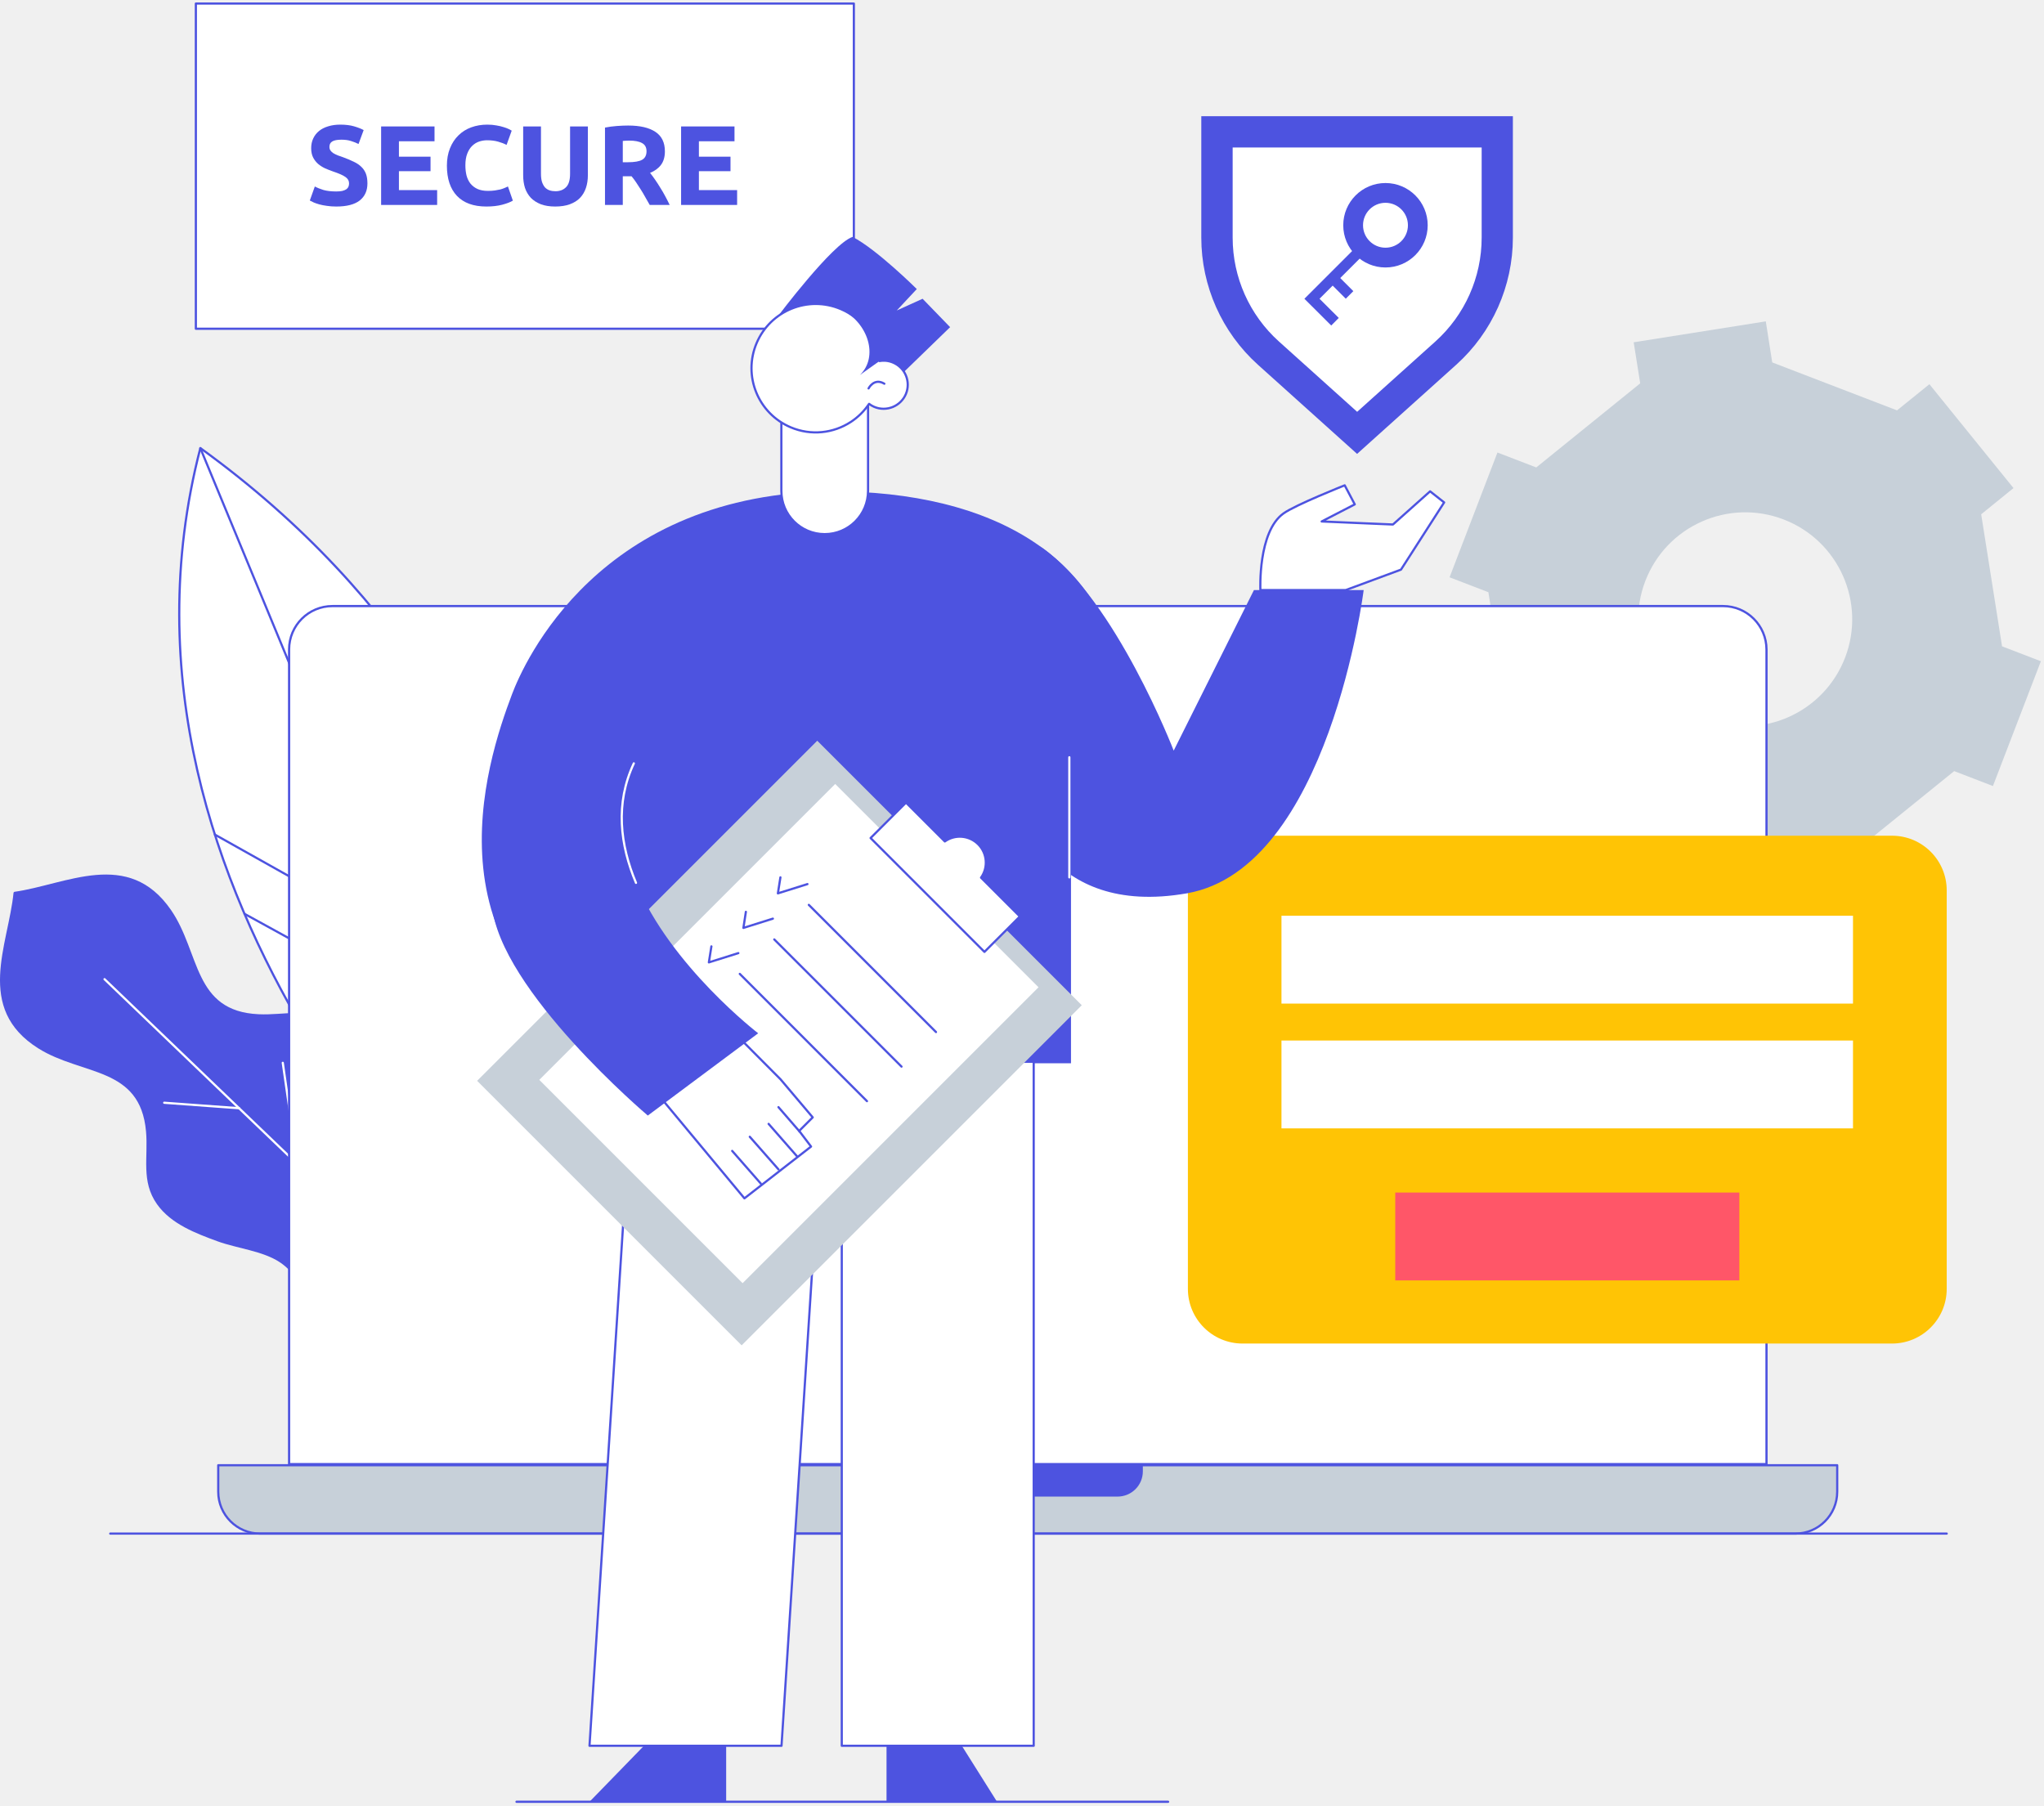
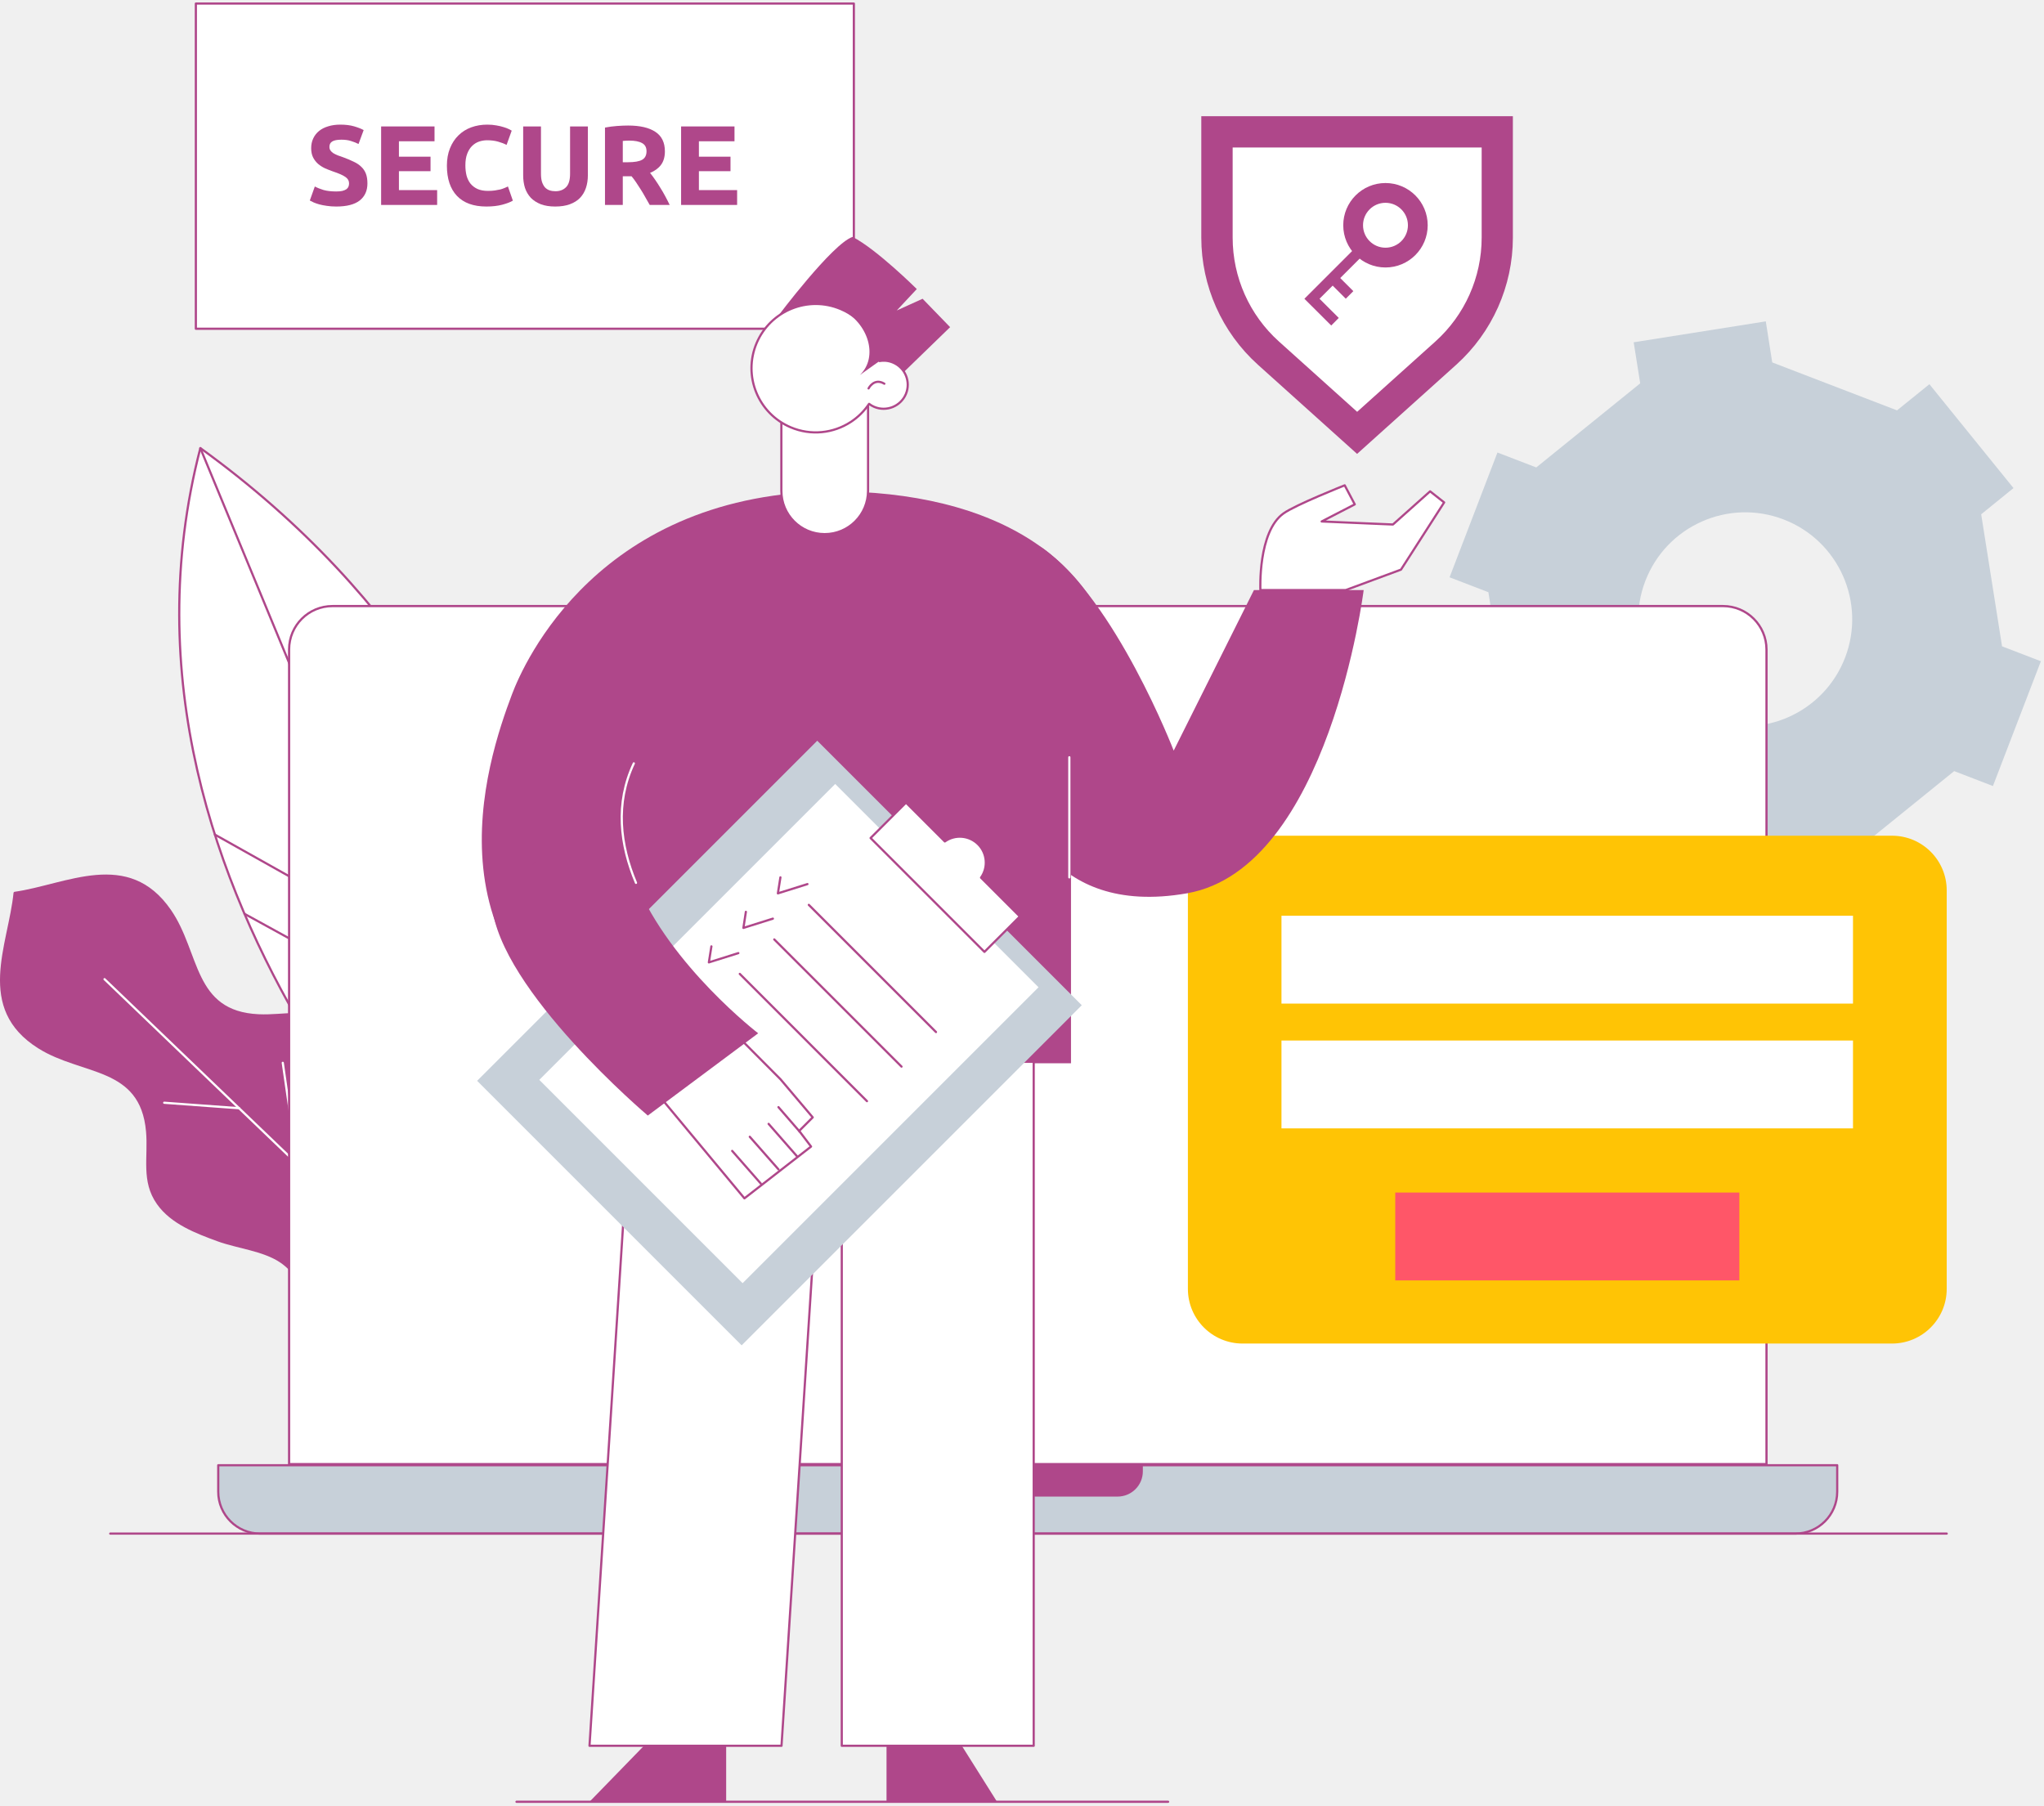
<svg xmlns="http://www.w3.org/2000/svg" width="574" height="507" viewBox="0 0 574 507" fill="none">
-   <path d="M239.781 1H55V92.323H239.781V1Z" fill="white" stroke="#4D53E0" stroke-width="0.616" stroke-miterlimit="10" stroke-linecap="round" stroke-linejoin="round" />
-   <path d="M4.012 250.459C18.616 248.405 36.046 238.174 48.026 255.564C56.284 267.564 54.209 283.978 72.616 284.832C79.918 285.178 86.507 282.798 93.118 287.049C98.874 290.751 101.782 297.646 104.284 303.707C106.44 308.914 107.497 316.256 110.874 320.853C116.386 328.358 123.789 326.06 131.986 326.955C139.776 327.809 147.606 330.656 152.508 337.185C158.996 345.829 155.762 356.182 159.342 365.355C159.342 365.355 166.644 403.735 125.071 401.091C115.247 400.46 105.565 401.559 96.657 395.416C89.924 390.779 86.752 383.07 85.572 375.321C84.352 367.185 86.325 359.68 78.596 354.494C73.857 351.321 66.494 350.568 61.185 348.636C55.023 346.379 48.026 343.755 44.08 338.162C39.544 331.734 41.66 325.043 41.009 317.761C39.382 299.415 23.07 302.161 10.744 294.412C-7.134 283.165 2.365 265.347 3.809 250.663L4.012 250.459Z" fill="#4D53E0" />
+   <path d="M239.781 1H55V92.323H239.781V1Z" fill="white" stroke="#AF478A" stroke-width="0.616" stroke-miterlimit="10" stroke-linecap="round" stroke-linejoin="round" />
+   <path d="M4.012 250.459C18.616 248.405 36.046 238.174 48.026 255.564C56.284 267.564 54.209 283.978 72.616 284.832C79.918 285.178 86.507 282.798 93.118 287.049C98.874 290.751 101.782 297.646 104.284 303.707C106.44 308.914 107.497 316.256 110.874 320.853C116.386 328.358 123.789 326.06 131.986 326.955C139.776 327.809 147.606 330.656 152.508 337.185C158.996 345.829 155.762 356.182 159.342 365.355C159.342 365.355 166.644 403.735 125.071 401.091C115.247 400.46 105.565 401.559 96.657 395.416C89.924 390.779 86.752 383.07 85.572 375.321C84.352 367.185 86.325 359.68 78.596 354.494C73.857 351.321 66.494 350.568 61.185 348.636C55.023 346.379 48.026 343.755 44.08 338.162C39.544 331.734 41.66 325.043 41.009 317.761C39.382 299.415 23.07 302.161 10.744 294.412C-7.134 283.165 2.365 265.347 3.809 250.663L4.012 250.459Z" fill="#AF478A" />
  <path d="M29.355 274.988L159.667 399.992" stroke="white" stroke-width="0.616" stroke-miterlimit="10" stroke-linecap="round" stroke-linejoin="round" />
  <path d="M79.409 298.48L83.497 326.914" stroke="white" stroke-width="0.616" stroke-miterlimit="10" stroke-linecap="round" stroke-linejoin="round" />
  <path d="M130.013 371.558L104.508 375.504" stroke="white" stroke-width="0.616" stroke-miterlimit="10" stroke-linecap="round" stroke-linejoin="round" />
  <path d="M67.165 311.233L46.114 309.687" stroke="white" stroke-width="0.616" stroke-miterlimit="10" stroke-linecap="round" stroke-linejoin="round" />
-   <path d="M158.773 336.168C158.773 336.168 173.661 210.737 56.264 125.841C23.03 253.998 140.366 358.338 140.366 358.338L158.773 336.168Z" fill="white" stroke="#4D53E0" stroke-width="0.616" stroke-miterlimit="10" stroke-linecap="round" stroke-linejoin="round" />
-   <path d="M108.657 175.957L101.335 234.838" stroke="#4D53E0" stroke-width="0.616" stroke-miterlimit="10" stroke-linecap="round" stroke-linejoin="round" />
-   <path d="M113.437 264.168L60.352 234.391" stroke="#4D53E0" stroke-width="0.616" stroke-miterlimit="10" stroke-linecap="round" stroke-linejoin="round" />
-   <path d="M68.67 256.642L122.589 286.256" stroke="#4D53E0" stroke-width="0.616" stroke-miterlimit="10" stroke-linecap="round" stroke-linejoin="round" />
-   <path d="M56.263 125.862L148.806 349.714" stroke="#4D53E0" stroke-width="0.616" stroke-miterlimit="10" stroke-linecap="round" stroke-linejoin="round" />
+   <path d="M158.773 336.168C158.773 336.168 173.661 210.737 56.264 125.841C23.03 253.998 140.366 358.338 140.366 358.338L158.773 336.168Z" fill="white" stroke="#AF478A" stroke-width="0.616" stroke-miterlimit="10" stroke-linecap="round" stroke-linejoin="round" />
+   <path d="M108.657 175.957L101.335 234.838" stroke="#AF478A" stroke-width="0.616" stroke-miterlimit="10" stroke-linecap="round" stroke-linejoin="round" />
+   <path d="M113.437 264.168L60.352 234.391" stroke="#AF478A" stroke-width="0.616" stroke-miterlimit="10" stroke-linecap="round" stroke-linejoin="round" />
+   <path d="M68.67 256.642L122.589 286.256" stroke="#AF478A" stroke-width="0.616" stroke-miterlimit="10" stroke-linecap="round" stroke-linejoin="round" />
+   <path d="M56.263 125.862L148.806 349.714" stroke="#AF478A" stroke-width="0.616" stroke-miterlimit="10" stroke-linecap="round" stroke-linejoin="round" />
  <path d="M562.219 181.509L556.361 144.431L565.433 137.068L541.819 107.902L532.727 115.245L497.683 101.78L495.873 90.248L458.774 96.126L460.605 107.658L431.418 131.272L420.516 127.082L407.072 162.126L417.974 166.316L423.832 203.394L414.76 210.757L438.374 239.923L447.466 232.581L482.51 246.045L484.32 257.578L521.419 251.7L519.588 240.167L548.775 216.554L559.656 220.744L573.121 185.699L562.219 181.509ZM518.144 184.682C512.185 200.16 494.815 207.91 479.337 201.95C463.839 196.011 456.11 178.621 462.049 163.143C468.008 147.665 485.378 139.936 500.856 145.875C516.354 151.814 524.083 169.204 518.144 184.682Z" fill="#C7D0D9" />
-   <path d="M93.362 170.206H483.873C490.597 170.206 496.052 175.661 496.072 182.385V411.174H81.184V182.384C81.184 175.661 86.638 170.206 93.362 170.206Z" fill="white" stroke="#4D53E0" stroke-width="0.62" />
+   <path d="M93.362 170.206H483.873C490.597 170.206 496.052 175.661 496.072 182.385V411.174H81.184V182.384C81.184 175.661 86.638 170.206 93.362 170.206Z" fill="white" stroke="#AF478A" stroke-width="0.62" />
  <path d="M477.263 187.042H99.972V394.338H477.263V187.042Z" fill="white" />
-   <path d="M504.172 430.685H73.043C66.555 430.685 61.287 425.417 61.287 418.928V411.484H515.928V418.928C515.928 425.417 510.68 430.685 504.172 430.685Z" fill="#C7D0D9" stroke="#4D53E0" stroke-width="0.616" stroke-miterlimit="10" stroke-linecap="round" stroke-linejoin="round" />
-   <path d="M313.838 420.291H263.377C259.471 420.291 256.299 417.118 256.299 413.213V411.484H320.936V413.213C320.936 417.118 317.763 420.291 313.838 420.291Z" fill="#4D53E0" />
+   <path d="M504.172 430.685H73.043C66.555 430.685 61.287 425.417 61.287 418.928V411.484H515.928V418.928C515.928 425.417 510.68 430.685 504.172 430.685Z" fill="#C7D0D9" stroke="#AF478A" stroke-width="0.616" stroke-miterlimit="10" stroke-linecap="round" stroke-linejoin="round" />
+   <path d="M313.838 420.291H263.377C259.471 420.291 256.299 417.118 256.299 413.213V411.484H320.936V413.213C320.936 417.118 317.763 420.291 313.838 420.291Z" fill="#AF478A" />
  <path d="M531.324 377.314H348.943C340.462 377.314 333.587 370.44 333.587 361.958V250.052C333.587 241.571 340.462 234.696 348.943 234.696H531.324C539.806 234.696 546.68 241.571 546.68 250.052V361.958C546.68 370.44 539.785 377.314 531.324 377.314Z" fill="#FFC405" />
-   <path d="M30.961 430.684H546.68" stroke="#4D53E0" stroke-width="0.616" stroke-miterlimit="10" stroke-linecap="round" stroke-linejoin="round" />
-   <path d="M167.478 298.602H300.76V219.503L167.478 239.415V298.602Z" fill="#4D53E0" />
-   <path d="M218.447 88.824C218.447 88.824 233.783 68.404 239.417 66.533C246.108 69.909 257.457 81.177 257.457 81.177L251.824 87.197L259.085 83.902L266.813 91.875L240.678 117.218L218.447 88.824Z" fill="#4D53E0" />
-   <path d="M353.947 165.706C353.947 165.706 353.194 149.354 360.435 144.187C363.852 141.747 377.622 136.296 377.622 136.296L380.449 141.645L371.154 146.445L391.167 147.299L401.601 137.984L405.547 141.096L393.425 159.971L377.927 165.706H353.947Z" fill="white" stroke="#4D53E0" stroke-width="0.616" stroke-miterlimit="10" stroke-linecap="round" stroke-linejoin="round" />
-   <path d="M165.545 506L186.352 484.604H203.925V506H165.545Z" fill="#4D53E0" />
-   <path d="M279.993 506L266.529 484.604H248.956V506H279.993Z" fill="#4D53E0" />
-   <path d="M290.285 298.195V490.278H236.387V337.063H229.349L219.464 490.278H165.545L175.43 337.063L177.952 298.195H290.285Z" fill="white" stroke="#4D53E0" stroke-width="0.616" stroke-miterlimit="10" stroke-linecap="round" stroke-linejoin="round" />
-   <path d="M315.974 203.293C315.974 158.893 281.967 139.083 237.567 138.025C236.651 138.005 235.736 137.984 234.821 137.984C168.047 137.984 146.976 186.534 143.803 194.914C136.766 213.565 116.935 272.06 180.8 299.111C200.021 307.247 213.749 287.518 224 282.229C241.878 273.036 248.326 270.717 248.326 270.717L315.974 203.293Z" fill="#4D53E0" />
+   <path d="M30.961 430.684H546.68" stroke="#AF478A" stroke-width="0.616" stroke-miterlimit="10" stroke-linecap="round" stroke-linejoin="round" />
+   <path d="M167.478 298.602H300.76V219.503L167.478 239.415V298.602Z" fill="#AF478A" />
+   <path d="M218.447 88.824C218.447 88.824 233.783 68.404 239.417 66.533C246.108 69.909 257.457 81.177 257.457 81.177L251.824 87.197L259.085 83.902L266.813 91.875L240.678 117.218L218.447 88.824Z" fill="#AF478A" />
+   <path d="M353.947 165.706C353.947 165.706 353.194 149.354 360.435 144.187C363.852 141.747 377.622 136.296 377.622 136.296L380.449 141.645L371.154 146.445L391.167 147.299L401.601 137.984L405.547 141.096L393.425 159.971L377.927 165.706H353.947Z" fill="white" stroke="#AF478A" stroke-width="0.616" stroke-miterlimit="10" stroke-linecap="round" stroke-linejoin="round" />
+   <path d="M165.545 506L186.352 484.604H203.925V506H165.545Z" fill="#AF478A" />
+   <path d="M279.993 506L266.529 484.604H248.956V506H279.993Z" fill="#AF478A" />
+   <path d="M290.285 298.195V490.278H236.387V337.063H229.349L219.464 490.278H165.545L175.43 337.063L177.952 298.195H290.285Z" fill="white" stroke="#AF478A" stroke-width="0.616" stroke-miterlimit="10" stroke-linecap="round" stroke-linejoin="round" />
+   <path d="M315.974 203.293C315.974 158.893 281.967 139.083 237.567 138.025C236.651 138.005 235.736 137.984 234.821 137.984C168.047 137.984 146.976 186.534 143.803 194.914C136.766 213.565 116.935 272.06 180.8 299.111C200.021 307.247 213.749 287.518 224 282.229C241.878 273.036 248.326 270.717 248.326 270.717L315.974 203.293Z" fill="#AF478A" />
  <path d="M303.784 282.302L229.502 208.02L133.992 303.529L208.274 377.811L303.784 282.302Z" fill="#C7D0D9" />
  <path d="M291.639 277.26L234.544 220.164L151.446 303.262L208.541 360.358L291.639 277.26Z" fill="white" />
-   <path d="M286.401 257.375L276.455 267.321L244.482 235.348L254.428 225.402L265.33 236.304C268.177 234.27 272.143 234.554 274.706 237.097C277.248 239.639 277.533 243.626 275.499 246.473L286.401 257.375Z" fill="white" stroke="#4D53E0" stroke-width="0.616" stroke-miterlimit="10" stroke-linecap="round" stroke-linejoin="round" />
-   <path d="M219.159 246.392L218.447 250.887L226.746 248.284" stroke="#4D53E0" stroke-width="0.616" stroke-miterlimit="10" stroke-linecap="round" stroke-linejoin="round" />
-   <path d="M227.132 254.12L262.848 289.836" stroke="#4D53E0" stroke-width="0.616" stroke-miterlimit="10" stroke-linecap="round" stroke-linejoin="round" />
-   <path d="M209.458 256.073L208.766 260.589L217.044 257.985" stroke="#4D53E0" stroke-width="0.616" stroke-miterlimit="10" stroke-linecap="round" stroke-linejoin="round" />
-   <path d="M217.43 263.822L253.166 299.538" stroke="#4D53E0" stroke-width="0.616" stroke-miterlimit="10" stroke-linecap="round" stroke-linejoin="round" />
-   <path d="M199.776 265.775L199.064 270.27L207.342 267.667" stroke="#4D53E0" stroke-width="0.616" stroke-miterlimit="10" stroke-linecap="round" stroke-linejoin="round" />
-   <path d="M207.749 273.504L243.465 309.24" stroke="#4D53E0" stroke-width="0.616" stroke-miterlimit="10" stroke-linecap="round" stroke-linejoin="round" />
-   <path d="M231.586 150.005C238.318 150.005 243.769 144.554 243.769 137.822V98.262H219.423V137.822C219.403 144.554 224.854 150.005 231.586 150.005Z" fill="white" stroke="#4D53E0" stroke-width="0.616" stroke-miterlimit="10" stroke-linecap="round" stroke-linejoin="round" />
-   <path d="M254.386 110.669C252.922 114.106 248.956 115.713 245.518 114.269C244.99 114.045 244.502 113.76 244.054 113.414C242.671 115.489 240.901 117.218 238.888 118.519C234.047 121.672 227.762 122.425 222.047 120.004C212.874 116.119 208.583 105.543 212.467 96.37C216.352 87.197 226.929 82.906 236.101 86.79C242.325 89.414 246.291 95.129 246.983 101.394C248.224 101.17 249.546 101.292 250.786 101.821C254.224 103.265 255.83 107.231 254.386 110.669Z" fill="white" stroke="#4D53E0" stroke-width="0.616" stroke-miterlimit="10" stroke-linecap="round" stroke-linejoin="round" />
-   <path d="M243.912 109.082C243.912 109.082 245.437 106.011 248.346 107.76" stroke="#4D53E0" stroke-width="0.616" stroke-miterlimit="10" stroke-linecap="round" stroke-linejoin="round" />
-   <path d="M286.4 225.401C286.4 225.401 293.539 257.883 333.363 250.866C373.187 243.849 382.95 165.706 382.95 165.706H352.136L329.6 210.798C329.6 210.798 313.248 168.431 292.787 153.93C280.298 145.062 286.4 225.401 286.4 225.401Z" fill="#4D53E0" />
+   <path d="M286.401 257.375L276.455 267.321L244.482 235.348L254.428 225.402L265.33 236.304C268.177 234.27 272.143 234.554 274.706 237.097C277.248 239.639 277.533 243.626 275.499 246.473L286.401 257.375Z" fill="white" stroke="#AF478A" stroke-width="0.616" stroke-miterlimit="10" stroke-linecap="round" stroke-linejoin="round" />
+   <path d="M219.159 246.392L218.447 250.887L226.746 248.284" stroke="#AF478A" stroke-width="0.616" stroke-miterlimit="10" stroke-linecap="round" stroke-linejoin="round" />
+   <path d="M227.132 254.12L262.848 289.836" stroke="#AF478A" stroke-width="0.616" stroke-miterlimit="10" stroke-linecap="round" stroke-linejoin="round" />
+   <path d="M209.458 256.073L208.766 260.589L217.044 257.985" stroke="#AF478A" stroke-width="0.616" stroke-miterlimit="10" stroke-linecap="round" stroke-linejoin="round" />
+   <path d="M217.43 263.822L253.166 299.538" stroke="#AF478A" stroke-width="0.616" stroke-miterlimit="10" stroke-linecap="round" stroke-linejoin="round" />
+   <path d="M199.776 265.775L199.064 270.27L207.342 267.667" stroke="#AF478A" stroke-width="0.616" stroke-miterlimit="10" stroke-linecap="round" stroke-linejoin="round" />
+   <path d="M207.749 273.504L243.465 309.24" stroke="#AF478A" stroke-width="0.616" stroke-miterlimit="10" stroke-linecap="round" stroke-linejoin="round" />
+   <path d="M231.586 150.005C238.318 150.005 243.769 144.554 243.769 137.822V98.262H219.423V137.822C219.403 144.554 224.854 150.005 231.586 150.005Z" fill="white" stroke="#AF478A" stroke-width="0.616" stroke-miterlimit="10" stroke-linecap="round" stroke-linejoin="round" />
+   <path d="M254.386 110.669C252.922 114.106 248.956 115.713 245.518 114.269C244.99 114.045 244.502 113.76 244.054 113.414C242.671 115.489 240.901 117.218 238.888 118.519C234.047 121.672 227.762 122.425 222.047 120.004C212.874 116.119 208.583 105.543 212.467 96.37C216.352 87.197 226.929 82.906 236.101 86.79C242.325 89.414 246.291 95.129 246.983 101.394C248.224 101.17 249.546 101.292 250.786 101.821C254.224 103.265 255.83 107.231 254.386 110.669Z" fill="white" stroke="#AF478A" stroke-width="0.616" stroke-miterlimit="10" stroke-linecap="round" stroke-linejoin="round" />
+   <path d="M243.912 109.082C243.912 109.082 245.437 106.011 248.346 107.76" stroke="#AF478A" stroke-width="0.616" stroke-miterlimit="10" stroke-linecap="round" stroke-linejoin="round" />
+   <path d="M286.4 225.401C286.4 225.401 293.539 257.883 333.363 250.866C373.187 243.849 382.95 165.706 382.95 165.706H352.136L329.6 210.798C329.6 210.798 313.248 168.431 292.787 153.93C280.298 145.062 286.4 225.401 286.4 225.401Z" fill="#AF478A" />
  <path d="M300.292 212.669V246.392" stroke="white" stroke-width="0.616" stroke-miterlimit="10" stroke-linecap="round" stroke-linejoin="round" />
-   <path d="M236.102 86.79C243.912 90.675 246.76 100.255 241.471 105.319C246.983 101.394 246.983 101.394 246.983 101.394L255.77 95.821C255.77 95.821 239.234 83.658 236.102 86.79Z" fill="#4D53E0" />
-   <path d="M207.993 291.85L219.2 303.117L228.23 313.796L224.427 317.599L227.763 321.992L209.051 336.535L184.745 307.307L207.993 291.85Z" fill="white" stroke="#4D53E0" stroke-width="0.616" stroke-miterlimit="10" stroke-linecap="round" stroke-linejoin="round" />
-   <path d="M223.878 324.799L215.844 315.626" stroke="#4D53E0" stroke-width="0.616" stroke-miterlimit="10" stroke-linecap="round" stroke-linejoin="round" />
-   <path d="M218.61 328.399L210.556 319.246" stroke="#4D53E0" stroke-width="0.616" stroke-miterlimit="10" stroke-linecap="round" stroke-linejoin="round" />
-   <path d="M213.647 332.385L205.613 323.212" stroke="#4D53E0" stroke-width="0.616" stroke-miterlimit="10" stroke-linecap="round" stroke-linejoin="round" />
-   <path d="M224.549 317.782L218.61 310.927" stroke="#4D53E0" stroke-width="0.616" stroke-miterlimit="10" stroke-linecap="round" stroke-linejoin="round" />
-   <path d="M177.993 214.378C172.704 225.646 174.128 237.28 178.603 247.937C188.406 271.388 212.915 290.182 212.915 290.182L181.918 313.287C181.918 313.287 140.284 278.039 138.148 254.181" fill="#4D53E0" />
+   <path d="M236.102 86.79C243.912 90.675 246.76 100.255 241.471 105.319C246.983 101.394 246.983 101.394 246.983 101.394L255.77 95.821C255.77 95.821 239.234 83.658 236.102 86.79Z" fill="#AF478A" />
+   <path d="M207.993 291.85L219.2 303.117L228.23 313.796L224.427 317.599L227.763 321.992L209.051 336.535L184.745 307.307L207.993 291.85Z" fill="white" stroke="#AF478A" stroke-width="0.616" stroke-miterlimit="10" stroke-linecap="round" stroke-linejoin="round" />
+   <path d="M223.878 324.799L215.844 315.626" stroke="#AF478A" stroke-width="0.616" stroke-miterlimit="10" stroke-linecap="round" stroke-linejoin="round" />
+   <path d="M218.61 328.399L210.556 319.246" stroke="#AF478A" stroke-width="0.616" stroke-miterlimit="10" stroke-linecap="round" stroke-linejoin="round" />
+   <path d="M213.647 332.385L205.613 323.212" stroke="#AF478A" stroke-width="0.616" stroke-miterlimit="10" stroke-linecap="round" stroke-linejoin="round" />
+   <path d="M224.549 317.782L218.61 310.927" stroke="#AF478A" stroke-width="0.616" stroke-miterlimit="10" stroke-linecap="round" stroke-linejoin="round" />
+   <path d="M177.993 214.378C172.704 225.646 174.128 237.28 178.603 247.937C188.406 271.388 212.915 290.182 212.915 290.182L181.918 313.287C181.918 313.287 140.284 278.039 138.148 254.181" fill="#AF478A" />
  <path d="M177.993 214.378C172.705 225.646 174.128 237.28 178.603 247.937" stroke="white" stroke-width="0.616" stroke-miterlimit="10" stroke-linecap="round" stroke-linejoin="round" />
-   <path d="M94.434 53.769C95.139 53.769 95.716 53.716 96.164 53.61C96.634 53.483 97.008 53.324 97.286 53.133C97.564 52.921 97.756 52.677 97.863 52.401C97.969 52.125 98.023 51.818 98.023 51.479C98.023 50.758 97.681 50.164 96.998 49.697C96.314 49.209 95.139 48.69 93.473 48.138C92.746 47.884 92.02 47.597 91.294 47.279C90.567 46.94 89.916 46.526 89.339 46.039C88.762 45.53 88.292 44.925 87.929 44.225C87.566 43.504 87.385 42.635 87.385 41.617C87.385 40.599 87.577 39.687 87.961 38.881C88.346 38.054 88.891 37.354 89.596 36.782C90.3 36.209 91.155 35.774 92.159 35.477C93.163 35.159 94.295 35 95.555 35C97.051 35 98.343 35.159 99.433 35.477C100.522 35.795 101.419 36.145 102.124 36.527L100.682 40.44C100.063 40.122 99.369 39.846 98.6 39.613C97.852 39.358 96.944 39.231 95.876 39.231C94.68 39.231 93.814 39.401 93.281 39.74C92.768 40.058 92.511 40.556 92.511 41.235C92.511 41.638 92.608 41.977 92.8 42.253C92.992 42.529 93.259 42.783 93.601 43.017C93.964 43.229 94.37 43.43 94.819 43.621C95.288 43.791 95.801 43.971 96.357 44.162C97.51 44.586 98.514 45.01 99.369 45.434C100.223 45.837 100.928 46.314 101.484 46.866C102.06 47.417 102.488 48.064 102.765 48.806C103.043 49.549 103.182 50.45 103.182 51.51C103.182 53.568 102.456 55.169 101.003 56.314C99.55 57.438 97.361 58 94.434 58C93.451 58 92.565 57.936 91.774 57.809C90.984 57.703 90.279 57.565 89.66 57.396C89.061 57.226 88.538 57.046 88.09 56.855C87.662 56.664 87.299 56.484 87 56.314L88.41 52.369C89.072 52.73 89.884 53.059 90.845 53.355C91.828 53.631 93.024 53.769 94.434 53.769Z" fill="#4D53E0" />
-   <path d="M107.028 57.555V35.509H122.024V39.676H112.027V44.003H120.903V48.075H112.027V53.387H122.761V57.555H107.028Z" fill="#4D53E0" />
-   <path d="M136.586 58C132.976 58 130.22 57.003 128.319 55.01C126.439 53.016 125.499 50.185 125.499 46.516C125.499 44.692 125.788 43.07 126.364 41.649C126.941 40.206 127.732 38.998 128.736 38.022C129.74 37.025 130.936 36.273 132.324 35.764C133.713 35.255 135.219 35 136.843 35C137.782 35 138.637 35.074 139.406 35.223C140.175 35.35 140.848 35.509 141.425 35.7C142.001 35.87 142.482 36.05 142.867 36.241C143.251 36.431 143.529 36.58 143.7 36.686L142.258 40.694C141.574 40.334 140.773 40.026 139.855 39.772C138.957 39.517 137.932 39.39 136.778 39.39C136.009 39.39 135.251 39.517 134.503 39.772C133.777 40.026 133.126 40.44 132.549 41.012C131.993 41.564 131.545 42.285 131.203 43.176C130.861 44.066 130.69 45.148 130.69 46.42C130.69 47.438 130.797 48.393 131.011 49.283C131.246 50.153 131.609 50.906 132.1 51.542C132.613 52.178 133.275 52.687 134.087 53.069C134.899 53.43 135.881 53.61 137.035 53.61C137.761 53.61 138.413 53.568 138.989 53.483C139.566 53.398 140.079 53.302 140.528 53.196C140.976 53.069 141.371 52.931 141.713 52.783C142.055 52.634 142.365 52.496 142.642 52.369L144.02 56.346C143.315 56.77 142.322 57.152 141.04 57.491C139.758 57.83 138.274 58 136.586 58Z" fill="#4D53E0" />
-   <path d="M155.922 58C154.363 58 153.017 57.788 151.885 57.364C150.753 56.918 149.813 56.314 149.065 55.55C148.339 54.766 147.794 53.843 147.431 52.783C147.089 51.701 146.918 50.514 146.918 49.22V35.509H151.917V48.806C151.917 49.697 152.013 50.461 152.205 51.097C152.419 51.712 152.697 52.221 153.038 52.624C153.402 53.005 153.829 53.281 154.32 53.451C154.833 53.621 155.388 53.705 155.986 53.705C157.204 53.705 158.187 53.334 158.934 52.592C159.703 51.85 160.088 50.588 160.088 48.806V35.509H165.087V49.22C165.087 50.514 164.905 51.701 164.542 52.783C164.179 53.864 163.623 54.798 162.876 55.582C162.128 56.346 161.177 56.94 160.024 57.364C158.87 57.788 157.503 58 155.922 58Z" fill="#4D53E0" />
-   <path d="M176.399 35.255C179.731 35.255 182.284 35.848 184.057 37.036C185.83 38.202 186.717 40.026 186.717 42.508C186.717 44.056 186.354 45.318 185.627 46.293C184.922 47.248 183.897 48.001 182.551 48.552C183 49.103 183.47 49.739 183.961 50.461C184.452 51.16 184.933 51.903 185.403 52.687C185.894 53.451 186.364 54.257 186.813 55.105C187.262 55.932 187.678 56.749 188.063 57.555H182.455C182.049 56.834 181.633 56.102 181.205 55.36C180.8 54.617 180.372 53.896 179.924 53.196C179.496 52.496 179.069 51.839 178.642 51.224C178.215 50.588 177.787 50.015 177.36 49.506H174.893V57.555H169.894V35.827C170.984 35.615 172.105 35.467 173.259 35.382C174.434 35.297 175.48 35.255 176.399 35.255ZM176.687 39.486C176.324 39.486 175.993 39.496 175.694 39.517C175.416 39.538 175.149 39.56 174.893 39.581V45.562H176.303C178.183 45.562 179.528 45.328 180.34 44.862C181.152 44.395 181.558 43.6 181.558 42.476C181.558 41.394 181.141 40.631 180.308 40.185C179.496 39.719 178.289 39.486 176.687 39.486Z" fill="#4D53E0" />
-   <path d="M191.267 57.555V35.509H206.263V39.676H196.266V44.003H205.141V48.075H196.266V53.387H207V57.555H191.267Z" fill="#4D53E0" />
+   <path d="M94.434 53.769C95.139 53.769 95.716 53.716 96.164 53.61C96.634 53.483 97.008 53.324 97.286 53.133C97.564 52.921 97.756 52.677 97.863 52.401C97.969 52.125 98.023 51.818 98.023 51.479C98.023 50.758 97.681 50.164 96.998 49.697C96.314 49.209 95.139 48.69 93.473 48.138C92.746 47.884 92.02 47.597 91.294 47.279C90.567 46.94 89.916 46.526 89.339 46.039C88.762 45.53 88.292 44.925 87.929 44.225C87.566 43.504 87.385 42.635 87.385 41.617C87.385 40.599 87.577 39.687 87.961 38.881C88.346 38.054 88.891 37.354 89.596 36.782C90.3 36.209 91.155 35.774 92.159 35.477C93.163 35.159 94.295 35 95.555 35C97.051 35 98.343 35.159 99.433 35.477C100.522 35.795 101.419 36.145 102.124 36.527L100.682 40.44C100.063 40.122 99.369 39.846 98.6 39.613C97.852 39.358 96.944 39.231 95.876 39.231C94.68 39.231 93.814 39.401 93.281 39.74C92.768 40.058 92.511 40.556 92.511 41.235C92.511 41.638 92.608 41.977 92.8 42.253C92.992 42.529 93.259 42.783 93.601 43.017C93.964 43.229 94.37 43.43 94.819 43.621C95.288 43.791 95.801 43.971 96.357 44.162C97.51 44.586 98.514 45.01 99.369 45.434C100.223 45.837 100.928 46.314 101.484 46.866C102.06 47.417 102.488 48.064 102.765 48.806C103.043 49.549 103.182 50.45 103.182 51.51C103.182 53.568 102.456 55.169 101.003 56.314C99.55 57.438 97.361 58 94.434 58C93.451 58 92.565 57.936 91.774 57.809C90.984 57.703 90.279 57.565 89.66 57.396C89.061 57.226 88.538 57.046 88.09 56.855C87.662 56.664 87.299 56.484 87 56.314L88.41 52.369C89.072 52.73 89.884 53.059 90.845 53.355C91.828 53.631 93.024 53.769 94.434 53.769Z" fill="#AF478A" />
+   <path d="M107.028 57.555V35.509H122.024V39.676H112.027V44.003H120.903V48.075H112.027V53.387H122.761V57.555H107.028Z" fill="#AF478A" />
+   <path d="M136.586 58C132.976 58 130.22 57.003 128.319 55.01C126.439 53.016 125.499 50.185 125.499 46.516C125.499 44.692 125.788 43.07 126.364 41.649C126.941 40.206 127.732 38.998 128.736 38.022C129.74 37.025 130.936 36.273 132.324 35.764C133.713 35.255 135.219 35 136.843 35C137.782 35 138.637 35.074 139.406 35.223C140.175 35.35 140.848 35.509 141.425 35.7C142.001 35.87 142.482 36.05 142.867 36.241C143.251 36.431 143.529 36.58 143.7 36.686L142.258 40.694C141.574 40.334 140.773 40.026 139.855 39.772C138.957 39.517 137.932 39.39 136.778 39.39C136.009 39.39 135.251 39.517 134.503 39.772C133.777 40.026 133.126 40.44 132.549 41.012C131.993 41.564 131.545 42.285 131.203 43.176C130.861 44.066 130.69 45.148 130.69 46.42C130.69 47.438 130.797 48.393 131.011 49.283C131.246 50.153 131.609 50.906 132.1 51.542C132.613 52.178 133.275 52.687 134.087 53.069C134.899 53.43 135.881 53.61 137.035 53.61C137.761 53.61 138.413 53.568 138.989 53.483C139.566 53.398 140.079 53.302 140.528 53.196C140.976 53.069 141.371 52.931 141.713 52.783C142.055 52.634 142.365 52.496 142.642 52.369L144.02 56.346C143.315 56.77 142.322 57.152 141.04 57.491C139.758 57.83 138.274 58 136.586 58Z" fill="#AF478A" />
+   <path d="M155.922 58C154.363 58 153.017 57.788 151.885 57.364C150.753 56.918 149.813 56.314 149.065 55.55C148.339 54.766 147.794 53.843 147.431 52.783C147.089 51.701 146.918 50.514 146.918 49.22V35.509H151.917V48.806C151.917 49.697 152.013 50.461 152.205 51.097C152.419 51.712 152.697 52.221 153.038 52.624C153.402 53.005 153.829 53.281 154.32 53.451C154.833 53.621 155.388 53.705 155.986 53.705C157.204 53.705 158.187 53.334 158.934 52.592C159.703 51.85 160.088 50.588 160.088 48.806V35.509H165.087V49.22C165.087 50.514 164.905 51.701 164.542 52.783C164.179 53.864 163.623 54.798 162.876 55.582C162.128 56.346 161.177 56.94 160.024 57.364C158.87 57.788 157.503 58 155.922 58Z" fill="#AF478A" />
+   <path d="M176.399 35.255C179.731 35.255 182.284 35.848 184.057 37.036C185.83 38.202 186.717 40.026 186.717 42.508C186.717 44.056 186.354 45.318 185.627 46.293C184.922 47.248 183.897 48.001 182.551 48.552C183 49.103 183.47 49.739 183.961 50.461C184.452 51.16 184.933 51.903 185.403 52.687C185.894 53.451 186.364 54.257 186.813 55.105C187.262 55.932 187.678 56.749 188.063 57.555H182.455C182.049 56.834 181.633 56.102 181.205 55.36C180.8 54.617 180.372 53.896 179.924 53.196C179.496 52.496 179.069 51.839 178.642 51.224C178.215 50.588 177.787 50.015 177.36 49.506H174.893V57.555H169.894V35.827C170.984 35.615 172.105 35.467 173.259 35.382C174.434 35.297 175.48 35.255 176.399 35.255ZM176.687 39.486C176.324 39.486 175.993 39.496 175.694 39.517C175.416 39.538 175.149 39.56 174.893 39.581V45.562H176.303C178.183 45.562 179.528 45.328 180.34 44.862C181.152 44.395 181.558 43.6 181.558 42.476C181.558 41.394 181.141 40.631 180.308 40.185C179.496 39.719 178.289 39.486 176.687 39.486Z" fill="#AF478A" />
+   <path d="M191.267 57.555V35.509H206.263V39.676H196.266V44.003H205.141V48.075H196.266V53.387H207V57.555H191.267Z" fill="#AF478A" />
  <path d="M520.361 257.171H359.865V281.842H520.361V257.171Z" fill="white" />
  <path d="M520.361 292.215H359.865V316.887H520.361V292.215Z" fill="white" />
  <path d="M488.449 334.907H391.818V359.579H488.449V334.907Z" fill="#FF5668" />
-   <path d="M353.256 102.431C343.147 93.34 337.35 80.343 337.35 66.736V32.627H424.849V66.736C424.849 80.323 419.053 93.34 408.944 102.431L381.1 127.469L353.256 102.431Z" fill="#4D53E0" />
+   <path d="M353.256 102.431C343.147 93.34 337.35 80.343 337.35 66.736V32.627H424.849V66.736C424.849 80.323 419.053 93.34 408.944 102.431L381.1 127.469L353.256 102.431Z" fill="#AF478A" />
  <path d="M346.137 41.414H416.083V66.736C416.083 77.862 411.364 88.458 403.086 95.903L381.12 115.652L359.154 95.903C350.876 88.458 346.157 77.862 346.157 66.736V41.414H346.137Z" fill="white" />
-   <path d="M389.072 75.116C395.621 75.116 400.93 69.807 400.93 63.258C400.93 56.709 395.621 51.4 389.072 51.4C382.523 51.4 377.214 56.709 377.214 63.258C377.214 69.807 382.523 75.116 389.072 75.116Z" fill="#4D53E0" />
-   <path d="M389.072 63.258L368.428 83.903L374.896 90.35" stroke="#4D53E0" stroke-width="3" stroke-miterlimit="10" />
-   <path d="M378.984 82.825L374.245 78.085" stroke="#4D53E0" stroke-width="3" stroke-miterlimit="10" />
+   <path d="M389.072 75.116C395.621 75.116 400.93 69.807 400.93 63.258C400.93 56.709 395.621 51.4 389.072 51.4C382.523 51.4 377.214 56.709 377.214 63.258C377.214 69.807 382.523 75.116 389.072 75.116Z" fill="#AF478A" />
+   <path d="M389.072 63.258L368.428 83.903L374.896 90.35" stroke="#AF478A" stroke-width="3" stroke-miterlimit="10" />
+   <path d="M378.984 82.825L374.245 78.085" stroke="#AF478A" stroke-width="3" stroke-miterlimit="10" />
  <path d="M389.072 69.563C392.554 69.563 395.377 66.74 395.377 63.258C395.377 59.776 392.554 56.953 389.072 56.953C385.59 56.953 382.767 59.776 382.767 63.258C382.767 66.74 385.59 69.563 389.072 69.563Z" fill="white" />
-   <path d="M145.043 506H328.035" stroke="#4D53E0" stroke-width="0.616" stroke-miterlimit="10" stroke-linecap="round" stroke-linejoin="round" />
+   <path d="M145.043 506H328.035" stroke="#AF478A" stroke-width="0.616" stroke-miterlimit="10" stroke-linecap="round" stroke-linejoin="round" />
</svg>
